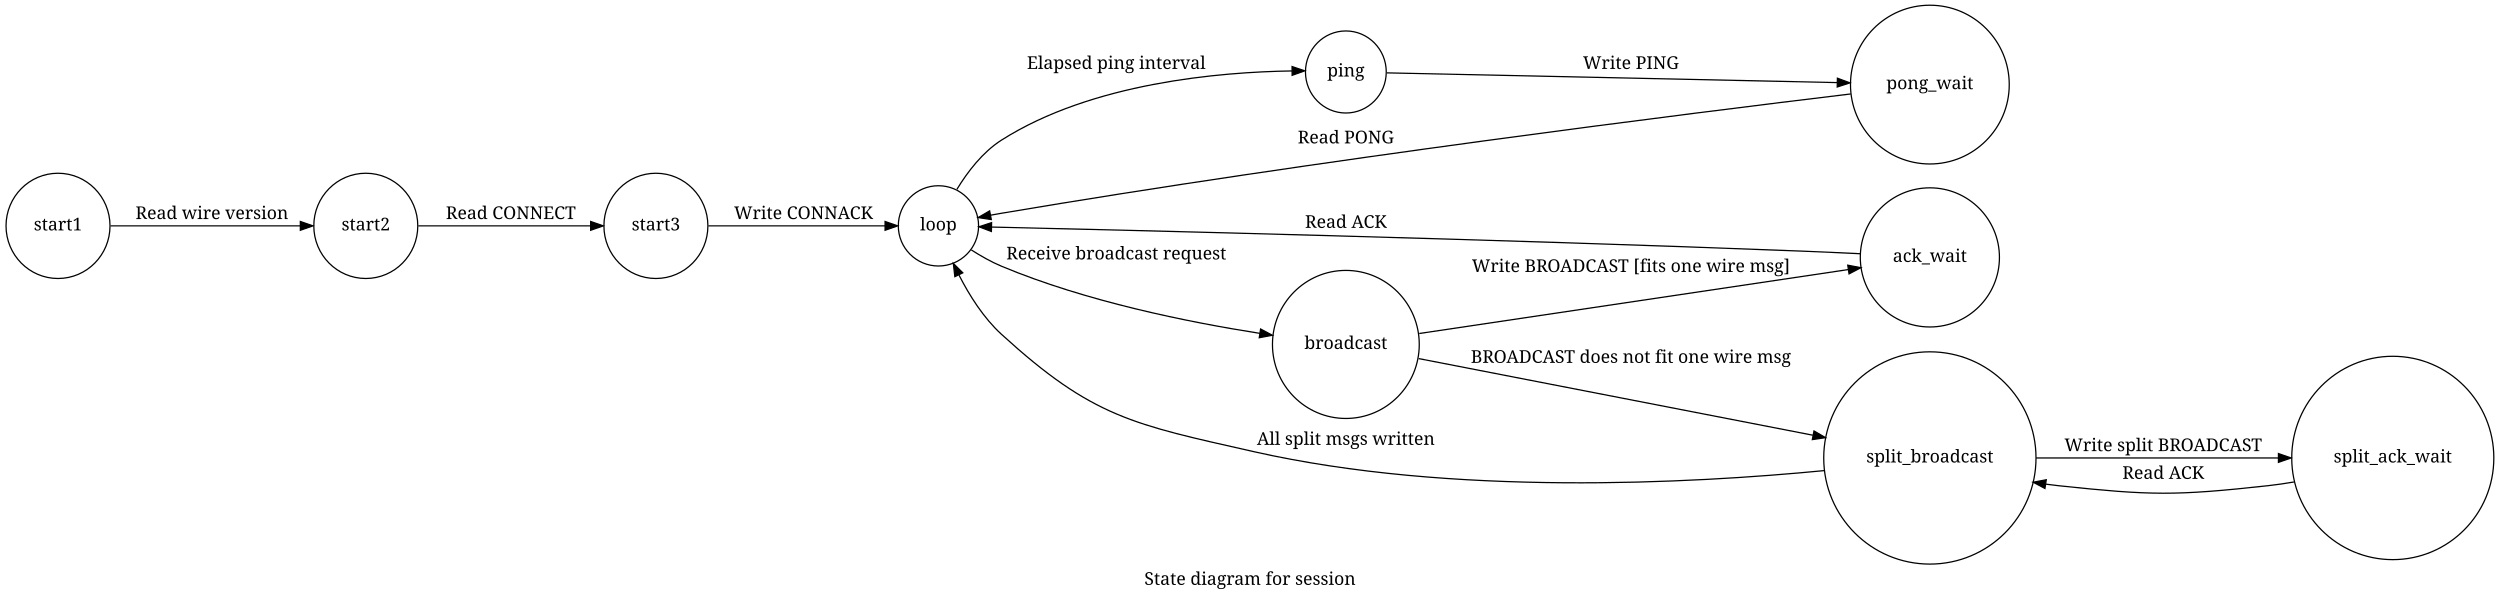
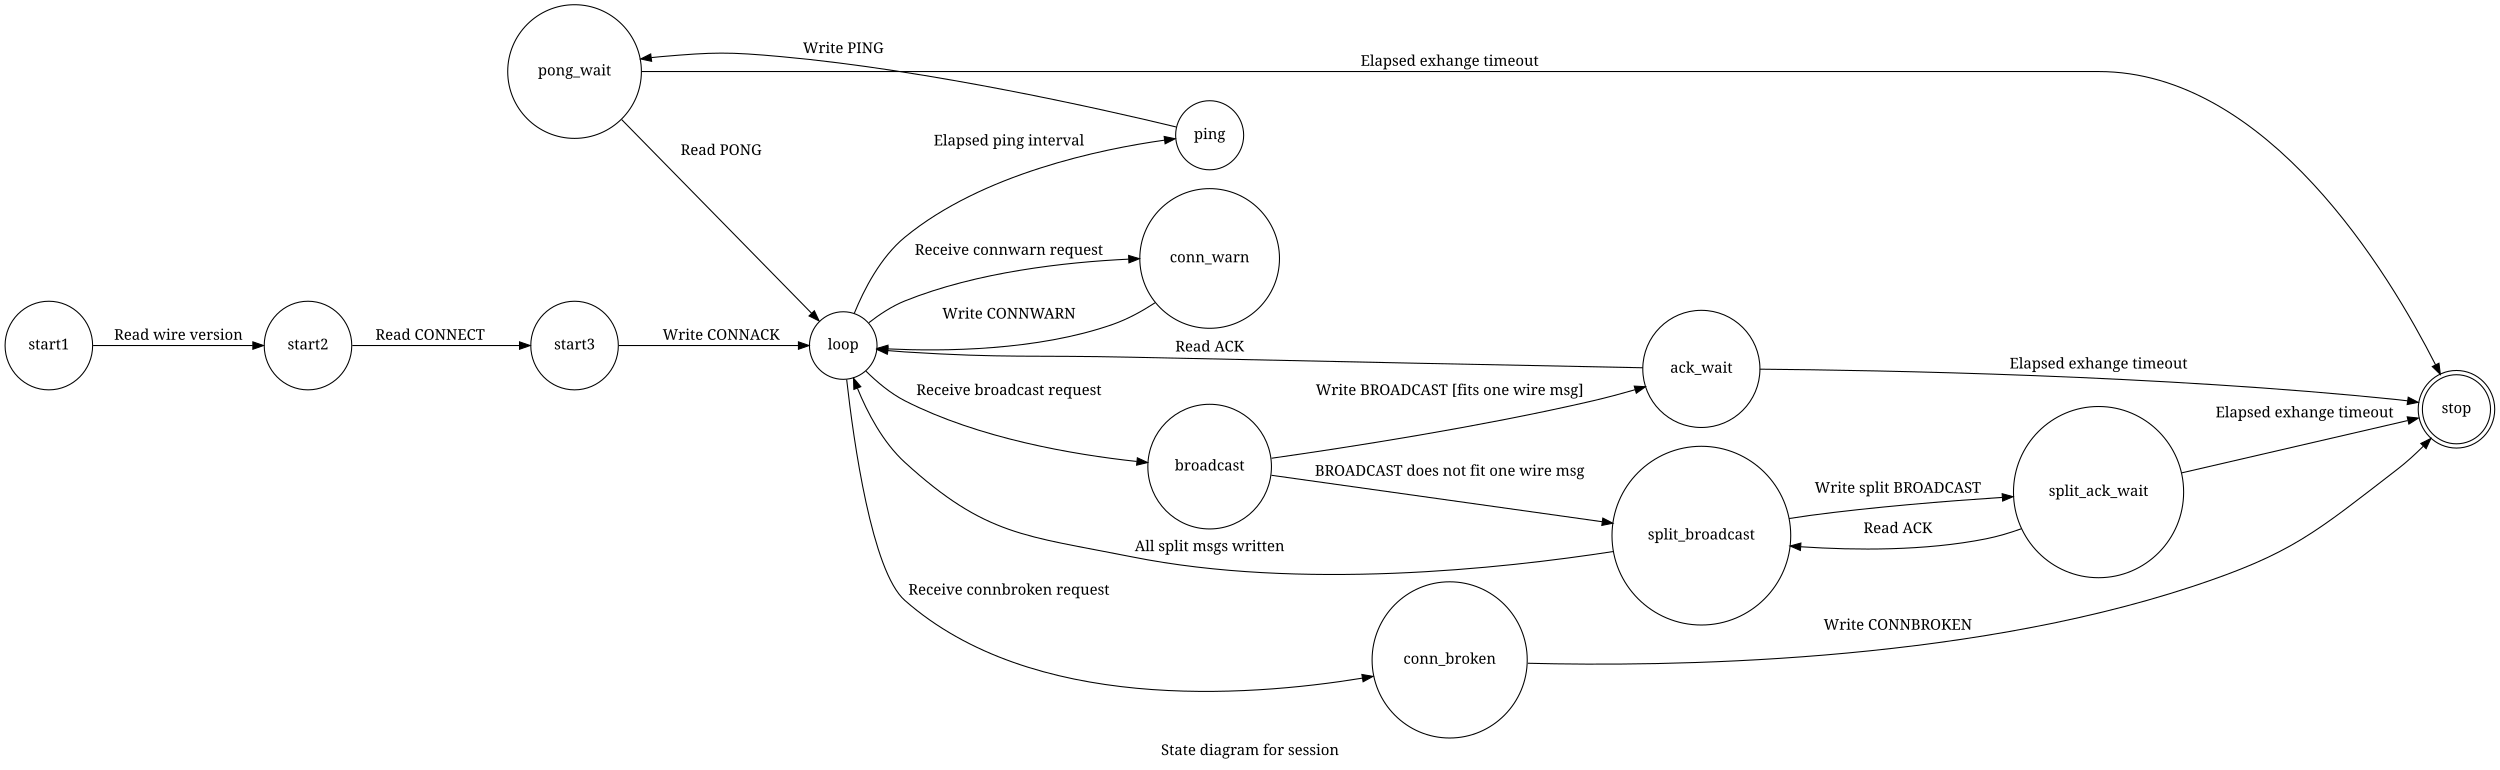
- <svg xmlns="http://www.w3.org/2000/svg" width="864pt" height="208pt" viewBox="0.00 0.00 864.00 207.94">
-   <g id="graph1" class="graph" transform="scale(0.435923 0.435923) rotate(0) translate(4 473)">
-     <polygon fill="white" stroke="white" points="-4,5 -4,-473 1979,-473 1979,5 -4,5" />
-     <text text-anchor="middle" x="987" y="-9.4" font-family="Times Roman,serif" font-size="14.00">State diagram for session</text>
+ <svg xmlns="http://www.w3.org/2000/svg" width="864pt" height="266pt" viewBox="0.00 0.00 864.00 265.73">
+   <g id="graph1" class="graph" transform="scale(0.367035 0.367035) rotate(0) translate(4 720)">
+     <polygon fill="white" stroke="white" points="-4,5 -4,-720 2351,-720 2351,5 -4,5" />
+     <text text-anchor="middle" x="1173" y="-9.4" font-family="Times Roman,serif" font-size="14.00">State diagram for session</text>
    <g id="node1" class="node">
-       <ellipse fill="none" stroke="black" cx="42" cy="-294" rx="41.217" ry="41.719" />
-       <text text-anchor="middle" x="42" y="-290.4" font-family="Times Roman,serif" font-size="14.00">start1</text>
+       <ellipse fill="none" stroke="black" cx="2309" cy="-335" rx="32.081" ry="32.527" />
+       <ellipse fill="none" stroke="black" cx="2309" cy="-335" rx="36.026" ry="36.527" />
+       <text text-anchor="middle" x="2309" y="-331.4" font-family="Times Roman,serif" font-size="14.00">stop</text>
    </g>
-     <g id="node3" class="node">
-       <ellipse fill="none" stroke="black" cx="286" cy="-294" rx="41.217" ry="41.719" />
-       <text text-anchor="middle" x="286" y="-290.4" font-family="Times Roman,serif" font-size="14.00">start2</text>
+     <g id="node2" class="node">
+       <ellipse fill="none" stroke="black" cx="42" cy="-395" rx="41.217" ry="41.719" />
+       <text text-anchor="middle" x="42" y="-391.4" font-family="Times Roman,serif" font-size="14.00">start1</text>
+     </g>
+     <g id="node4" class="node">
+       <ellipse fill="none" stroke="black" cx="286" cy="-395" rx="41.217" ry="41.719" />
+       <text text-anchor="middle" x="286" y="-391.4" font-family="Times Roman,serif" font-size="14.00">start2</text>
    </g>
    <g id="edge2" class="edge">
-       <path fill="none" stroke="black" d="M83.668,-294C125.213,-294 189.13,-294 233.981,-294" />
-       <polygon fill="black" stroke="black" points="234.096,-297.5 244.096,-294 234.096,-290.5 234.096,-297.5" />
-       <text text-anchor="middle" x="164" y="-299.4" font-family="Times Roman,serif" font-size="14.00">Read wire version</text>
+       <path fill="none" stroke="black" d="M83.668,-395C125.213,-395 189.13,-395 233.981,-395" />
+       <polygon fill="black" stroke="black" points="234.096,-398.5 244.096,-395 234.096,-391.5 234.096,-398.5" />
+       <text text-anchor="middle" x="164" y="-400.4" font-family="Times Roman,serif" font-size="14.00">Read wire version</text>
    </g>
-     <g id="node5" class="node">
-       <ellipse fill="none" stroke="black" cx="516" cy="-294" rx="41.217" ry="41.719" />
-       <text text-anchor="middle" x="516" y="-290.4" font-family="Times Roman,serif" font-size="14.00">start3</text>
+     <g id="node6" class="node">
+       <ellipse fill="none" stroke="black" cx="537" cy="-395" rx="41.217" ry="41.719" />
+       <text text-anchor="middle" x="537" y="-391.4" font-family="Times Roman,serif" font-size="14.00">start3</text>
    </g>
    <g id="edge4" class="edge">
-       <path fill="none" stroke="black" d="M327.651,-294C365.959,-294 422.903,-294 464.145,-294" />
-       <polygon fill="black" stroke="black" points="464.271,-297.5 474.271,-294 464.271,-290.5 464.271,-297.5" />
-       <text text-anchor="middle" x="401" y="-299.4" font-family="Times Roman,serif" font-size="14.00">Read CONNECT</text>
+       <path fill="none" stroke="black" d="M327.729,-395C370.886,-395 438.364,-395 484.973,-395" />
+       <polygon fill="black" stroke="black" points="485.171,-398.5 495.171,-395 485.171,-391.5 485.171,-398.5" />
+       <text text-anchor="middle" x="401" y="-400.4" font-family="Times Roman,serif" font-size="14.00">Read CONNECT</text>
    </g>
-     <g id="node7" class="node">
-       <ellipse fill="none" stroke="black" cx="740" cy="-294" rx="31.82" ry="31.82" />
-       <text text-anchor="middle" x="740" y="-290.4" font-family="Times Roman,serif" font-size="14.00">loop</text>
+     <g id="node8" class="node">
+       <ellipse fill="none" stroke="black" cx="790" cy="-395" rx="31.82" ry="31.82" />
+       <text text-anchor="middle" x="790" y="-391.4" font-family="Times Roman,serif" font-size="14.00">loop</text>
    </g>
    <g id="edge6" class="edge">
-       <path fill="none" stroke="black" d="M557.608,-294C597.53,-294 657.517,-294 697.677,-294" />
-       <polygon fill="black" stroke="black" points="697.687,-297.5 707.687,-294 697.687,-290.5 697.687,-297.5" />
-       <text text-anchor="middle" x="633" y="-299.4" font-family="Times Roman,serif" font-size="14.00">Write CONNACK</text>
+       <path fill="none" stroke="black" d="M578.778,-395C625.49,-395 700.728,-395 747.665,-395" />
+       <polygon fill="black" stroke="black" points="747.805,-398.5 757.805,-395 747.805,-391.5 747.805,-398.5" />
+       <text text-anchor="middle" x="675" y="-400.4" font-family="Times Roman,serif" font-size="14.00">Write CONNACK</text>
    </g>
-     <g id="node9" class="node">
-       <ellipse fill="none" stroke="black" cx="1063" cy="-416" rx="32.026" ry="32.527" />
-       <text text-anchor="middle" x="1063" y="-412.4" font-family="Times Roman,serif" font-size="14.00">ping</text>
+     <g id="node10" class="node">
+       <ellipse fill="none" stroke="black" cx="1135" cy="-593" rx="32.026" ry="32.527" />
+       <text text-anchor="middle" x="1135" y="-589.4" font-family="Times Roman,serif" font-size="14.00">ping</text>
    </g>
    <g id="edge8" class="edge">
-       <path fill="none" stroke="black" d="M754.564,-322.853C763.046,-336.78 775.035,-352.491 790,-362 861.597,-407.491 963.396,-415.983 1020.29,-416.829" />
-       <polygon fill="black" stroke="black" points="1020.35,-420.33 1030.38,-416.906 1020.4,-413.33 1020.35,-420.33" />
-       <text text-anchor="middle" x="881" y="-418.4" font-family="Times Roman,serif" font-size="14.00">Elapsed ping interval</text>
+       <path fill="none" stroke="black" d="M800.39,-425.317C809.609,-448.006 825.187,-478.237 848,-497 920.691,-556.785 1032.18,-579.907 1092.58,-588.403" />
+       <polygon fill="black" stroke="black" points="1092.15,-591.877 1102.53,-589.734 1093.08,-584.939 1092.15,-591.877" />
+       <text text-anchor="middle" x="946" y="-583.4" font-family="Times Roman,serif" font-size="14.00">Elapsed ping interval</text>
    </g>
-     <g id="node11" class="node">
-       <ellipse fill="none" stroke="black" cx="1063" cy="-200" rx="58.188" ry="58.69" />
-       <text text-anchor="middle" x="1063" y="-196.4" font-family="Times Roman,serif" font-size="14.00">broadcast</text>
+     <g id="node12" class="node">
+       <ellipse fill="none" stroke="black" cx="1135" cy="-281" rx="58.188" ry="58.69" />
+       <text text-anchor="middle" x="1135" y="-277.4" font-family="Times Roman,serif" font-size="14.00">broadcast</text>
    </g>
    <g id="edge10" class="edge">
-       <path fill="none" stroke="black" d="M766.046,-274.934C773.498,-270.155 781.824,-265.421 790,-262 856.828,-234.035 938.382,-217.617 994.86,-208.779" />
-       <polygon fill="black" stroke="black" points="995.396,-212.238 1004.75,-207.269 994.34,-205.318 995.396,-212.238" />
-       <text text-anchor="middle" x="881" y="-267.4" font-family="Times Roman,serif" font-size="14.00">Receive broadcast request</text>
+       <path fill="none" stroke="black" d="M811.332,-370.953C821.492,-360.892 834.388,-349.946 848,-343 917.32,-307.628 1006.03,-292.395 1066.35,-285.86" />
+       <polygon fill="black" stroke="black" points="1066.94,-289.319 1076.53,-284.811 1066.22,-282.355 1066.94,-289.319" />
+       <text text-anchor="middle" x="946" y="-348.4" font-family="Times Roman,serif" font-size="14.00">Receive broadcast request</text>
    </g>
-     <g id="node13" class="node">
-       <ellipse fill="none" stroke="black" cx="1526" cy="-406" rx="62.932" ry="62.932" />
-       <text text-anchor="middle" x="1526" y="-402.4" font-family="Times Roman,serif" font-size="14.00">pong_wait</text>
+     <g id="node26" class="node">
+       <ellipse fill="none" stroke="black" cx="1361" cy="-99" rx="73.039" ry="73.539" />
+       <text text-anchor="middle" x="1361" y="-95.4" font-family="Times Roman,serif" font-size="14.00">conn_broken</text>
+     </g>
+     <g id="edge28" class="edge">
+       <path fill="none" stroke="black" d="M793.216,-363.054C799.833,-304.219 817.014,-182.243 848,-155 967.196,-50.203 1167.08,-63.629 1278.91,-81.841" />
+       <polygon fill="black" stroke="black" points="1278.34,-85.295 1288.79,-83.5 1279.5,-78.392 1278.34,-85.295" />
+       <text text-anchor="middle" x="946" y="-160.4" font-family="Times Roman,serif" font-size="14.00">Receive connbroken request</text>
+     </g>
+     <g id="node28" class="node">
+       <ellipse fill="none" stroke="black" cx="1135" cy="-477" rx="65.761" ry="65.761" />
+       <text text-anchor="middle" x="1135" y="-473.4" font-family="Times Roman,serif" font-size="14.00">conn_warn</text>
+     </g>
+     <g id="edge30" class="edge">
+       <path fill="none" stroke="black" d="M814.092,-416.512C823.957,-424.185 835.89,-432.126 848,-437 915.942,-464.343 999.421,-473.523 1058.8,-476.355" />
+       <polygon fill="black" stroke="black" points="1058.71,-479.855 1068.85,-476.786 1059.01,-472.861 1058.71,-479.855" />
+       <text text-anchor="middle" x="946" y="-480.4" font-family="Times Roman,serif" font-size="14.00">Receive connwarn request</text>
+     </g>
+     <g id="node14" class="node">
+       <ellipse fill="none" stroke="black" cx="537" cy="-653" rx="62.932" ry="62.932" />
+       <text text-anchor="middle" x="537" y="-649.4" font-family="Times Roman,serif" font-size="14.00">pong_wait</text>
    </g>
    <g id="edge12" class="edge">
-       <path fill="none" stroke="black" d="M1095.56,-415.297C1169.19,-413.707 1350.04,-409.8 1452.36,-407.591" />
-       <polygon fill="black" stroke="black" points="1452.69,-411.084 1462.61,-407.369 1452.54,-404.086 1452.69,-411.084" />
-       <text text-anchor="middle" x="1289" y="-418.4" font-family="Times Roman,serif" font-size="14.00">Write PING</text>
+       <path fill="none" stroke="black" d="M1103.4,-600.831C1035.81,-617.134 871.913,-654.261 732,-667 681.542,-671.594 668.481,-671.33 618,-667 615.134,-666.754 612.217,-666.46 609.275,-666.127" />
+       <polygon fill="black" stroke="black" points="609.573,-662.637 599.214,-664.858 608.697,-669.582 609.573,-662.637" />
+       <text text-anchor="middle" x="790" y="-670.4" font-family="Times Roman,serif" font-size="14.00">Write PING</text>
    </g>
-     <g id="node15" class="node">
-       <ellipse fill="none" stroke="black" cx="1526" cy="-269" rx="55.154" ry="55.154" />
-       <text text-anchor="middle" x="1526" y="-265.4" font-family="Times Roman,serif" font-size="14.00">ack_wait</text>
+     <g id="node16" class="node">
+       <ellipse fill="none" stroke="black" cx="1598" cy="-373" rx="55.154" ry="55.154" />
+       <text text-anchor="middle" x="1598" y="-369.4" font-family="Times Roman,serif" font-size="14.00">ack_wait</text>
    </g>
    <g id="edge14" class="edge">
-       <path fill="none" stroke="black" d="M1121.17,-208.669C1207.93,-221.599 1370.7,-245.856 1461.17,-259.339" />
-       <polygon fill="black" stroke="black" points="1460.9,-262.837 1471.3,-260.849 1461.93,-255.913 1460.9,-262.837" />
-       <text text-anchor="middle" x="1289" y="-257.4" font-family="Times Roman,serif" font-size="14.00">Write BROADCAST [fits one wire msg]</text>
+       <path fill="none" stroke="black" d="M1193.25,-288.88C1264.95,-299.067 1390.23,-318.45 1496,-343 1508.9,-345.993 1522.57,-349.664 1535.58,-353.397" />
+       <polygon fill="black" stroke="black" points="1534.79,-356.813 1545.37,-356.254 1536.75,-350.093 1534.79,-356.813" />
+       <text text-anchor="middle" x="1361" y="-348.4" font-family="Times Roman,serif" font-size="14.00">Write BROADCAST [fits one wire msg]</text>
    </g>
-     <g id="node17" class="node">
-       <ellipse fill="none" stroke="black" cx="1526" cy="-110" rx="84.146" ry="84.146" />
-       <text text-anchor="middle" x="1526" y="-106.4" font-family="Times Roman,serif" font-size="14.00">split_broadcast</text>
+     <g id="node18" class="node">
+       <ellipse fill="none" stroke="black" cx="1598" cy="-216" rx="84.146" ry="84.146" />
+       <text text-anchor="middle" x="1598" y="-212.4" font-family="Times Roman,serif" font-size="14.00">split_broadcast</text>
    </g>
    <g id="edge16" class="edge">
-       <path fill="none" stroke="black" d="M1120.7,-188.783C1199.06,-173.553 1340.01,-146.154 1433.29,-128.021" />
-       <polygon fill="black" stroke="black" points="1434.15,-131.421 1443.29,-126.077 1432.81,-124.549 1434.15,-131.421" />
-       <text text-anchor="middle" x="1289" y="-185.4" font-family="Times Roman,serif" font-size="14.00">BROADCAST does not fit one wire msg</text>
+       <path fill="none" stroke="black" d="M1193.17,-272.834C1271.44,-261.846 1411.56,-242.174 1504.66,-229.104" />
+       <polygon fill="black" stroke="black" points="1505.23,-232.558 1514.65,-227.702 1504.26,-225.626 1505.23,-232.558" />
+       <text text-anchor="middle" x="1361" y="-272.4" font-family="Times Roman,serif" font-size="14.00">BROADCAST does not fit one wire msg</text>
+     </g>
+     <g id="edge40" class="edge">
+       <path fill="none" stroke="black" d="M600.164,-653C651.344,-653 725.322,-653 790,-653 790,-653 790,-653 1972,-653 2131.11,-653 2245.53,-463.168 2289.33,-376.844" />
+       <polygon fill="black" stroke="black" points="2292.5,-378.343 2293.84,-367.834 2286.24,-375.212 2292.5,-378.343" />
+       <text text-anchor="middle" x="1361" y="-658.4" font-family="Times Roman,serif" font-size="14.00">Elapsed exhange timeout</text>
    </g>
    <g id="edge18" class="edge">
-       <path fill="none" stroke="black" d="M1463.29,-398.59C1336,-383.27 1038.34,-346.004 790,-304 787.177,-303.523 784.269,-303.006 781.343,-302.468" />
-       <polygon fill="black" stroke="black" points="781.898,-299.011 771.42,-300.582 780.59,-305.888 781.898,-299.011" />
-       <text text-anchor="middle" x="1063" y="-359.4" font-family="Times Roman,serif" font-size="14.00">Read PONG</text>
+       <path fill="none" stroke="black" d="M581.359,-607.765C632.774,-555.333 716.085,-470.376 760.273,-425.314" />
+       <polygon fill="black" stroke="black" points="762.774,-427.763 767.277,-418.172 757.776,-422.862 762.774,-427.763" />
+       <text text-anchor="middle" x="675" y="-574.4" font-family="Times Roman,serif" font-size="14.00">Read PONG</text>
+     </g>
+     <g id="edge36" class="edge">
+       <path fill="none" stroke="black" d="M1653.02,-372.757C1765.96,-371.776 2032.03,-366.986 2254,-344 2256.89,-343.701 2259.85,-343.348 2262.84,-342.959" />
+       <polygon fill="black" stroke="black" points="2263.58,-346.389 2272.99,-341.517 2262.59,-339.459 2263.58,-346.389" />
+       <text text-anchor="middle" x="1972" y="-373.4" font-family="Times Roman,serif" font-size="14.00">Elapsed exhange timeout</text>
    </g>
    <g id="edge20" class="edge">
-       <path fill="none" stroke="black" d="M1470.96,-271.898C1455.75,-272.644 1439.24,-273.404 1424,-274 1181.02,-283.507 889.323,-290.597 782.144,-293.057" />
-       <polygon fill="black" stroke="black" points="781.977,-289.56 772.059,-293.288 782.136,-296.558 781.977,-289.56" />
-       <text text-anchor="middle" x="1063" y="-292.4" font-family="Times Roman,serif" font-size="14.00">Read ACK</text>
+       <path fill="none" stroke="black" d="M1542.83,-374.081C1445.66,-375.995 1237.64,-380.146 1062,-384 966.886,-386.087 942.947,-382.989 848,-389 842.829,-389.327 837.406,-389.764 832.04,-390.252" />
+       <polygon fill="black" stroke="black" points="831.485,-386.79 821.871,-391.242 832.163,-393.757 831.485,-386.79" />
+       <text text-anchor="middle" x="1135" y="-389.4" font-family="Times Roman,serif" font-size="14.00">Read ACK</text>
    </g>
    <g id="edge26" class="edge">
-       <path fill="none" stroke="black" d="M1442.56,-99.998C1336.06,-89.672 1146.8,-79.558 990,-115 894.383,-136.612 862.41,-141.921 790,-208 775.817,-220.943 764.522,-238.865 756.283,-254.999" />
-       <polygon fill="black" stroke="black" points="753.014,-253.718 751.785,-264.241 759.308,-256.781 753.014,-253.718" />
-       <text text-anchor="middle" x="1063" y="-120.4" font-family="Times Roman,serif" font-size="14.00">All split msgs written</text>
+       <path fill="none" stroke="black" d="M1515.33,-201.109C1409.22,-184.681 1219.98,-164.458 1062,-196 960.985,-216.168 924.079,-215.554 848,-285 827.351,-303.849 812.751,-331.776 803.364,-354.774" />
+       <polygon fill="black" stroke="black" points="800.027,-353.699 799.658,-364.287 806.549,-356.24 800.027,-353.699" />
+       <text text-anchor="middle" x="1135" y="-201.4" font-family="Times Roman,serif" font-size="14.00">All split msgs written</text>
    </g>
-     <g id="node21" class="node">
-       <ellipse fill="none" stroke="black" cx="1893" cy="-110" rx="80.109" ry="80.61" />
-       <text text-anchor="middle" x="1893" y="-106.4" font-family="Times Roman,serif" font-size="14.00">split_ack_wait</text>
+     <g id="node22" class="node">
+       <ellipse fill="none" stroke="black" cx="1972" cy="-257" rx="80.109" ry="80.61" />
+       <text text-anchor="middle" x="1972" y="-253.4" font-family="Times Roman,serif" font-size="14.00">split_ack_wait</text>
    </g>
    <g id="edge22" class="edge">
-       <path fill="none" stroke="black" d="M1610.2,-110C1667.61,-110 1743.59,-110 1802.33,-110" />
-       <polygon fill="black" stroke="black" points="1802.35,-113.5 1812.35,-110 1802.34,-106.5 1802.35,-113.5" />
-       <text text-anchor="middle" x="1711" y="-115.4" font-family="Times Roman,serif" font-size="14.00">Write split BROADCAST</text>
+       <path fill="none" stroke="black" d="M1680.55,-232.126C1687.12,-233.18 1693.66,-234.156 1700,-235 1760.22,-243.022 1828.36,-248.528 1881.38,-252.025" />
+       <polygon fill="black" stroke="black" points="1881.23,-255.523 1891.43,-252.676 1881.68,-248.537 1881.23,-255.523" />
+       <text text-anchor="middle" x="1783" y="-256.4" font-family="Times Roman,serif" font-size="14.00">Write split BROADCAST</text>
+     </g>
+     <g id="edge38" class="edge">
+       <path fill="none" stroke="black" d="M2050.59,-275.189C2116.55,-290.456 2208.51,-311.74 2263.08,-324.372" />
+       <polygon fill="black" stroke="black" points="2262.62,-327.857 2273.15,-326.702 2264.2,-321.037 2262.62,-327.857" />
+       <text text-anchor="middle" x="2166" y="-327.4" font-family="Times Roman,serif" font-size="14.00">Elapsed exhange timeout</text>
    </g>
    <g id="edge24" class="edge">
-       <path fill="none" stroke="black" d="M1814.64,-90.945C1807.69,-89.754 1800.74,-88.74 1794,-88 1720.66,-79.95 1701.36,-80.178 1628,-88 1624.71,-88.35 1621.38,-88.763 1618.01,-89.226" />
-       <polygon fill="black" stroke="black" points="1617.23,-85.804 1607.87,-90.76 1618.28,-92.726 1617.23,-85.804" />
-       <text text-anchor="middle" x="1711" y="-93.4" font-family="Times Roman,serif" font-size="14.00">Read ACK</text>
+       <path fill="none" stroke="black" d="M1899.33,-222.493C1888.37,-218.573 1877.04,-215.2 1866,-213 1808.89,-201.617 1743.56,-202.081 1691.71,-205.529" />
+       <polygon fill="black" stroke="black" points="1691.25,-202.053 1681.52,-206.256 1691.74,-209.035 1691.25,-202.053" />
+       <text text-anchor="middle" x="1783" y="-218.4" font-family="Times Roman,serif" font-size="14.00">Read ACK</text>
+     </g>
+     <g id="edge32" class="edge">
+       <path fill="none" stroke="black" d="M1434.61,-95.848C1564.45,-92.546 1841.16,-95.698 2060,-168 2154.32,-199.163 2175.34,-218.326 2254,-279 2262.17,-285.305 2270.33,-292.782 2277.75,-300.185" />
+       <polygon fill="black" stroke="black" points="2275.42,-302.808 2284.91,-307.517 2280.43,-297.917 2275.42,-302.808" />
+       <text text-anchor="middle" x="1783" y="-127.4" font-family="Times Roman,serif" font-size="14.00">Write CONNBROKEN</text>
+     </g>
+     <g id="edge34" class="edge">
+       <path fill="none" stroke="black" d="M1083.63,-435.301C1071.29,-427.246 1057.71,-419.822 1044,-415 972.758,-389.933 883.562,-389.406 832.05,-391.836" />
+       <polygon fill="black" stroke="black" points="831.758,-388.346 821.959,-392.373 832.131,-395.337 831.758,-388.346" />
+       <text text-anchor="middle" x="946" y="-420.4" font-family="Times Roman,serif" font-size="14.00">Write CONNWARN</text>
    </g>
  </g>
</svg>
